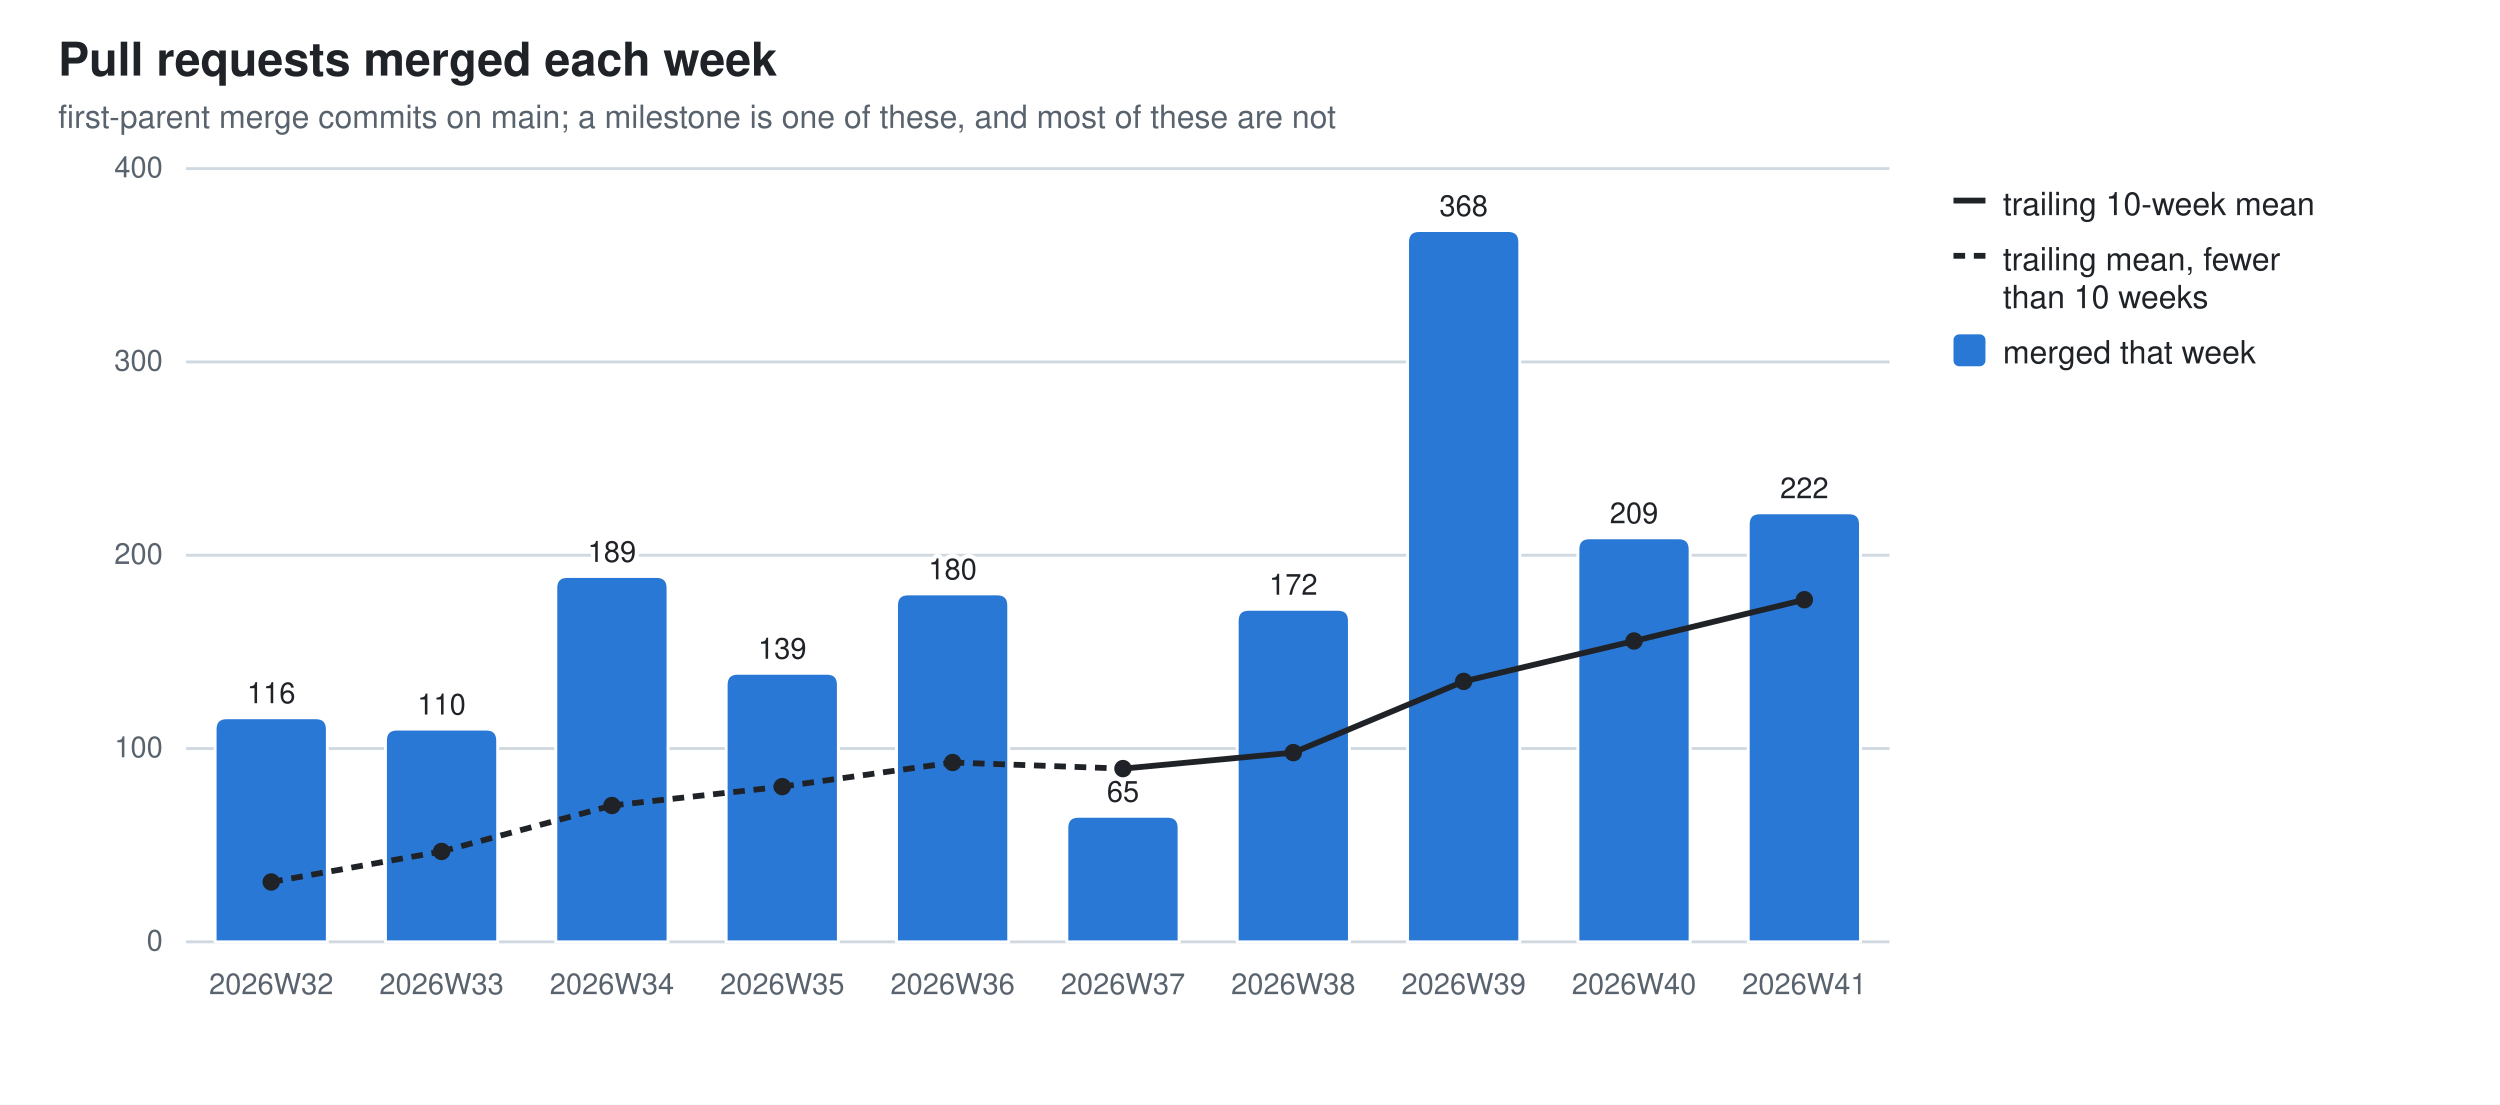
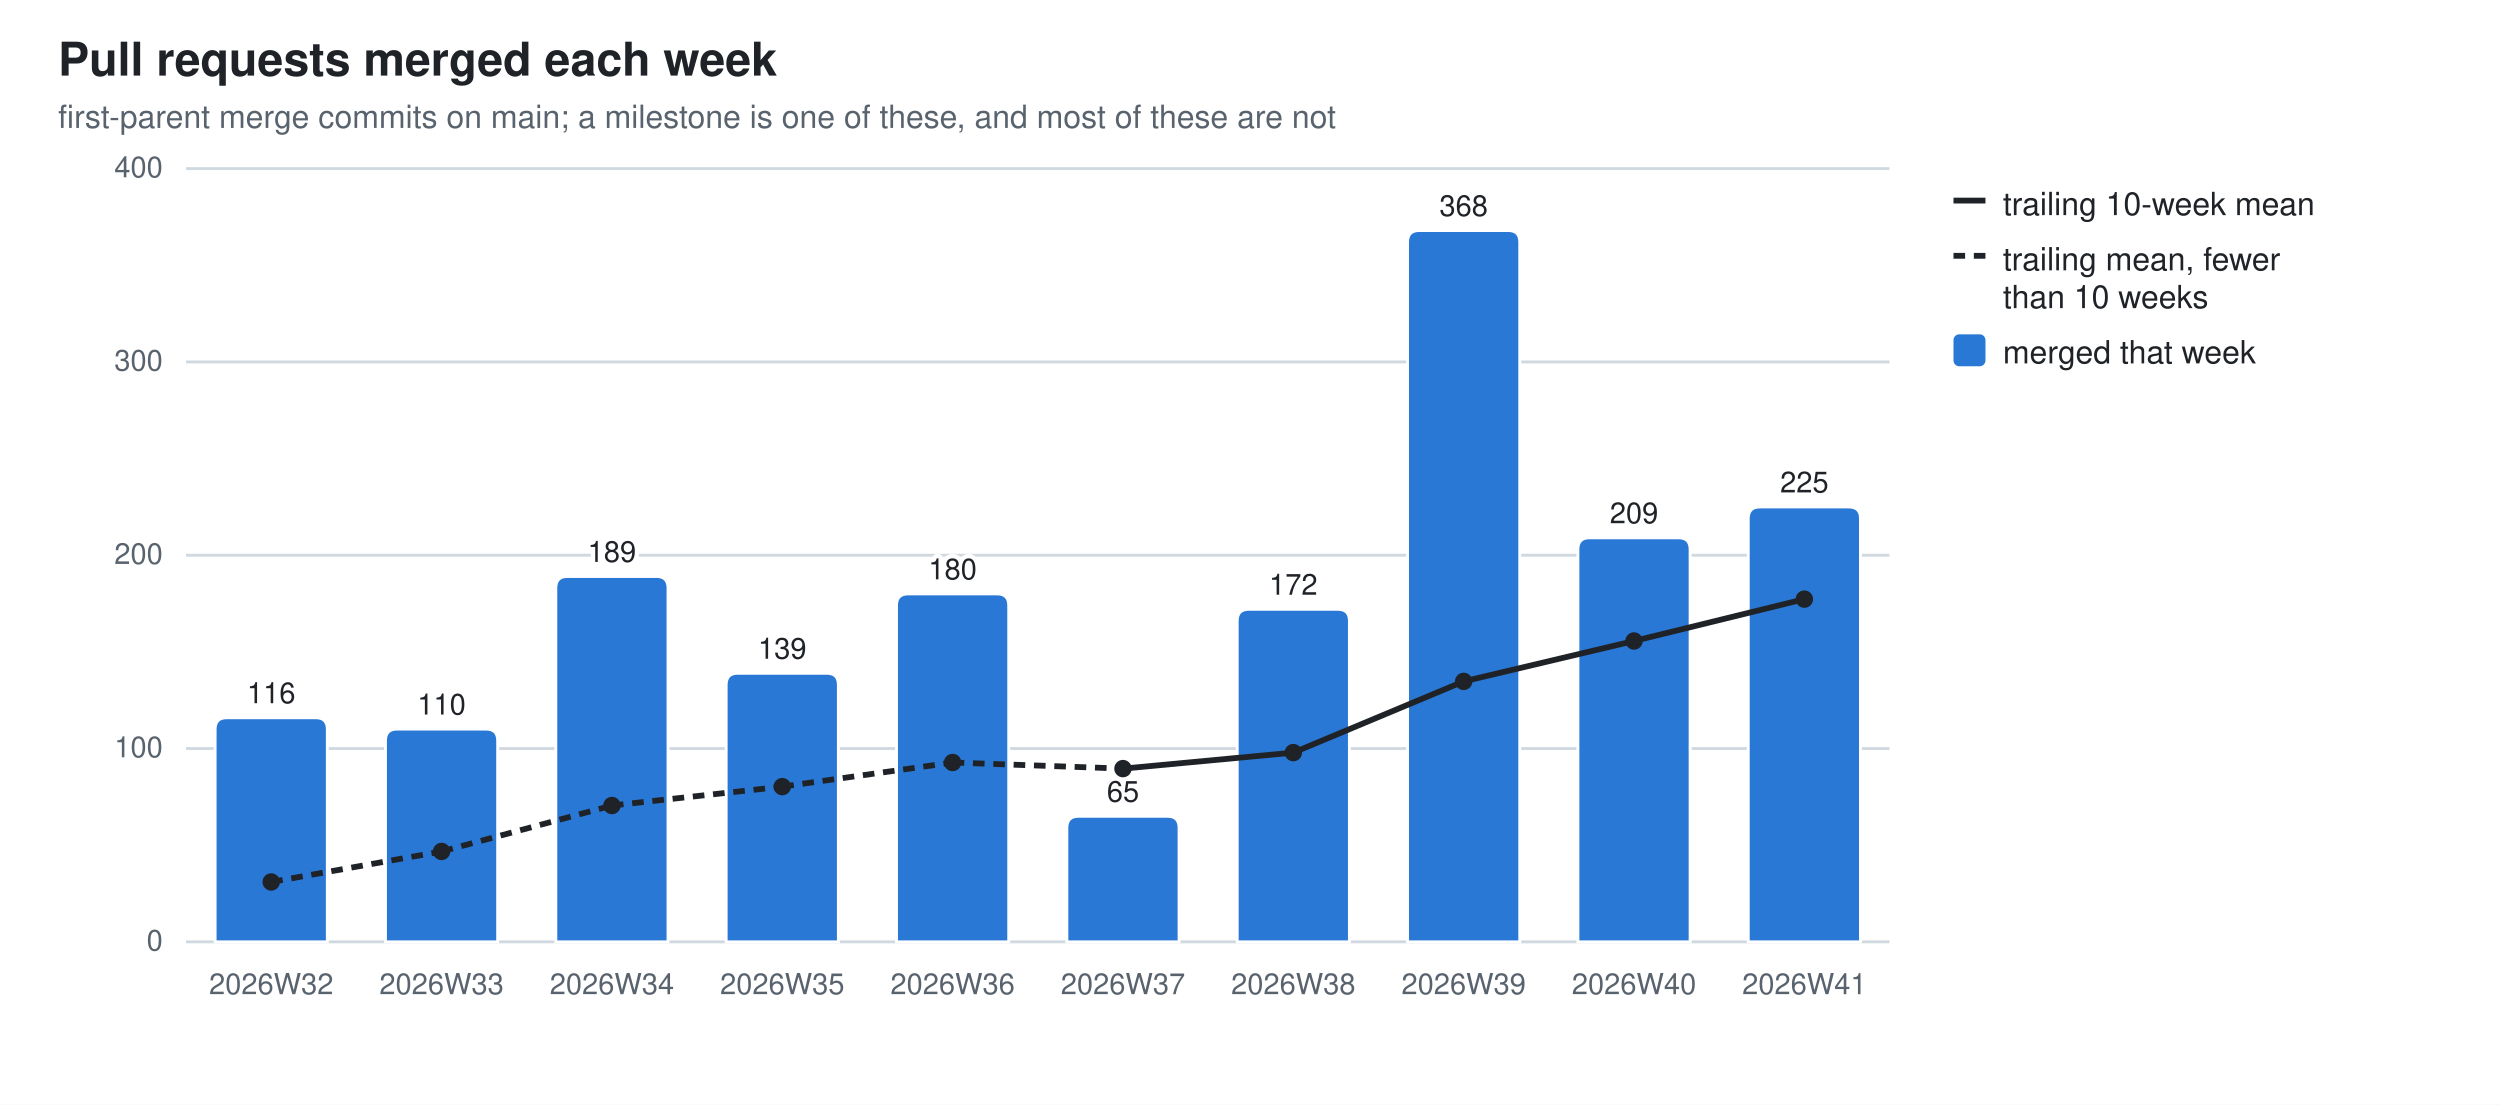
<svg xmlns="http://www.w3.org/2000/svg" width="860" height="380" viewBox="0 0 860 380" role="img" aria-label="Pull requests merged each week">
  <style>
  .bg{fill:#ffffff} .fg{fill:#1f2328} .mut{fill:#59636e} .grid{stroke:#d1d9e0}
  .seg{stroke:#ffffff;stroke-width:1} .tr{stroke:#1f2328;fill:none} .trd{fill:#1f2328}
  .val{paint-order:stroke;stroke:#ffffff;stroke-width:3px;stroke-linejoin:round}
  .s0{fill:#2a78d6}
  @media (prefers-color-scheme: dark){
    .bg{fill:#0d1117} .fg{fill:#e6edf3} .mut{fill:#9198a1} .grid{stroke:#30363d}
    .seg{stroke:#0d1117} .val{stroke:#0d1117} .tr{stroke:#e6edf3} .trd{fill:#e6edf3} .s0{fill:#3987e5}}
  text{font-family:-apple-system,BlinkMacSystemFont,"Segoe UI",Helvetica,Arial,sans-serif}
</style>
  <rect class="bg" width="860" height="380" />
  <text class="fg" x="20" y="26" font-size="16" font-weight="600">Pull requests merged each week</text>
  <text class="mut" x="20" y="44" font-size="11">first-parent merge commits on main; a milestone is one of these, and most of these are not</text>
  <line class="grid" x1="64" y1="324.0" x2="650.0" y2="324.0" stroke-width="1" />
  <text class="mut" x="56" y="327.0" font-size="10" text-anchor="end">0</text>
  <line class="grid" x1="64" y1="257.5" x2="650.0" y2="257.5" stroke-width="1" />
  <text class="mut" x="56" y="260.5" font-size="10" text-anchor="end">100</text>
  <line class="grid" x1="64" y1="191.0" x2="650.0" y2="191.0" stroke-width="1" />
  <text class="mut" x="56" y="194.0" font-size="10" text-anchor="end">200</text>
  <line class="grid" x1="64" y1="124.5" x2="650.0" y2="124.5" stroke-width="1" />
  <text class="mut" x="56" y="127.5" font-size="10" text-anchor="end">300</text>
  <line class="grid" x1="64" y1="58.0" x2="650.0" y2="58.0" stroke-width="1" />
  <text class="mut" x="56" y="61.0" font-size="10" text-anchor="end">400</text>
  <path class="seg s0" d="M74.0,324.0 V250.9 Q74.0,246.9 78.0,246.9 H108.6 Q112.6,246.9 112.6,250.9 V324.0 Z" />
  <text class="mut" x="93.3" y="342" font-size="10" text-anchor="middle">2026W32</text>
  <text class="fg val" x="93.3" y="241.9" font-size="10" text-anchor="middle">116</text>
  <path class="seg s0" d="M132.6,324.0 V254.8 Q132.6,250.8 136.6,250.8 H167.2 Q171.2,250.8 171.2,254.8 V324.0 Z" />
  <text class="mut" x="151.9" y="342" font-size="10" text-anchor="middle">2026W33</text>
  <text class="fg val" x="151.9" y="245.8" font-size="10" text-anchor="middle">110</text>
  <path class="seg s0" d="M191.2,324.0 V202.3 Q191.2,198.3 195.2,198.3 H225.8 Q229.8,198.3 229.8,202.3 V324.0 Z" />
  <text class="mut" x="210.5" y="342" font-size="10" text-anchor="middle">2026W34</text>
  <text class="fg val" x="210.5" y="193.3" font-size="10" text-anchor="middle">189</text>
  <path class="seg s0" d="M249.8,324.0 V235.6 Q249.8,231.6 253.8,231.6 H284.4 Q288.4,231.6 288.4,235.6 V324.0 Z" />
  <text class="mut" x="269.1" y="342" font-size="10" text-anchor="middle">2026W35</text>
  <text class="fg val" x="269.1" y="226.6" font-size="10" text-anchor="middle">139</text>
  <path class="seg s0" d="M308.4,324.0 V208.3 Q308.4,204.3 312.4,204.3 H343.0 Q347.0,204.3 347.0,208.3 V324.0 Z" />
  <text class="mut" x="327.7" y="342" font-size="10" text-anchor="middle">2026W36</text>
  <text class="fg val" x="327.7" y="199.3" font-size="10" text-anchor="middle">180</text>
  <path class="seg s0" d="M367.0,324.0 V284.8 Q367.0,280.8 371.0,280.8 H401.6 Q405.6,280.8 405.6,284.8 V324.0 Z" />
  <text class="mut" x="386.3" y="342" font-size="10" text-anchor="middle">2026W37</text>
  <text class="fg val" x="386.3" y="275.8" font-size="10" text-anchor="middle">65</text>
  <path class="seg s0" d="M425.6,324.0 V213.6 Q425.6,209.6 429.6,209.6 H460.2 Q464.2,209.6 464.2,213.6 V324.0 Z" />
  <text class="mut" x="444.9" y="342" font-size="10" text-anchor="middle">2026W38</text>
  <text class="fg val" x="444.9" y="204.6" font-size="10" text-anchor="middle">172</text>
  <path class="seg s0" d="M484.2,324.0 V83.3 Q484.2,79.3 488.2,79.3 H518.8 Q522.8,79.3 522.8,83.3 V324.0 Z" />
  <text class="mut" x="503.5" y="342" font-size="10" text-anchor="middle">2026W39</text>
  <text class="fg val" x="503.5" y="74.3" font-size="10" text-anchor="middle">368</text>
  <path class="seg s0" d="M542.8,324.0 V189.0 Q542.8,185.0 546.8,185.0 H577.4 Q581.4,185.0 581.4,189.0 V324.0 Z" />
  <text class="mut" x="562.1" y="342" font-size="10" text-anchor="middle">2026W40</text>
  <text class="fg val" x="562.1" y="180.0" font-size="10" text-anchor="middle">209</text>
-   <path class="seg s0" d="M601.4,324.0 V180.4 Q601.4,176.4 605.4,176.4 H636.0 Q640.0,176.4 640.0,180.4 V324.0 Z" />
+   <path class="seg s0" d="M601.4,324.0 V178.4 Q601.4,174.4 605.4,174.4 H636.0 Q640.0,174.4 640.0,178.4 V324.0 Z" />
  <text class="mut" x="620.7" y="342" font-size="10" text-anchor="middle">2026W41</text>
-   <text class="fg val" x="620.7" y="171.4" font-size="10" text-anchor="middle">222</text>
+   <text class="fg val" x="620.7" y="169.4" font-size="10" text-anchor="middle">225</text>
  <line class="tr" x1="93.3" y1="303.4" x2="151.9" y2="292.9" stroke-width="2" stroke-dasharray="4 3" />
  <line class="tr" x1="151.9" y1="292.9" x2="210.5" y2="277.1" stroke-width="2" stroke-dasharray="4 3" />
  <line class="tr" x1="210.5" y1="277.1" x2="269.1" y2="270.6" stroke-width="2" stroke-dasharray="4 3" />
  <line class="tr" x1="269.1" y1="270.6" x2="327.7" y2="262.3" stroke-width="2" stroke-dasharray="4 3" />
  <line class="tr" x1="327.7" y1="262.3" x2="386.3" y2="264.4" stroke-width="2" stroke-dasharray="4 3" />
  <line class="tr" x1="386.3" y1="264.4" x2="444.9" y2="258.9" stroke-width="2" />
  <line class="tr" x1="444.9" y1="258.9" x2="503.5" y2="234.4" stroke-width="2" />
  <line class="tr" x1="503.5" y1="234.4" x2="562.1" y2="220.5" stroke-width="2" />
-   <line class="tr" x1="562.1" y1="220.5" x2="620.7" y2="206.3" stroke-width="2" />
+   <line class="tr" x1="562.1" y1="220.5" x2="620.7" y2="206.1" stroke-width="2" />
  <circle class="trd" cx="93.3" cy="303.4" r="3" />
  <circle class="trd" cx="151.9" cy="292.9" r="3" />
  <circle class="trd" cx="210.5" cy="277.1" r="3" />
  <circle class="trd" cx="269.1" cy="270.6" r="3" />
  <circle class="trd" cx="327.7" cy="262.3" r="3" />
  <circle class="trd" cx="386.3" cy="264.4" r="3" />
  <circle class="trd" cx="444.9" cy="258.9" r="3" />
  <circle class="trd" cx="503.5" cy="234.4" r="3" />
  <circle class="trd" cx="562.1" cy="220.5" r="3" />
-   <circle class="trd" cx="620.7" cy="206.3" r="3" />
+   <circle class="trd" cx="620.7" cy="206.1" r="3" />
  <line class="tr" x1="672" y1="69" x2="683" y2="69" stroke-width="2" />
  <text class="fg" y="74" font-size="11">
    <tspan x="689" dy="0">trailing 10-week mean</tspan>
  </text>
  <line class="tr" x1="672" y1="88" x2="683" y2="88" stroke-width="2" stroke-dasharray="4 3" />
  <text class="fg" y="93" font-size="11">
    <tspan x="689" dy="0">trailing mean, fewer</tspan>
    <tspan x="689" dy="13">than 10 weeks</tspan>
  </text>
  <rect class="s0" x="672" y="115" width="11" height="11" rx="2" />
  <text class="fg" y="125" font-size="11">
    <tspan x="689" dy="0">merged that week</tspan>
  </text>
</svg>
